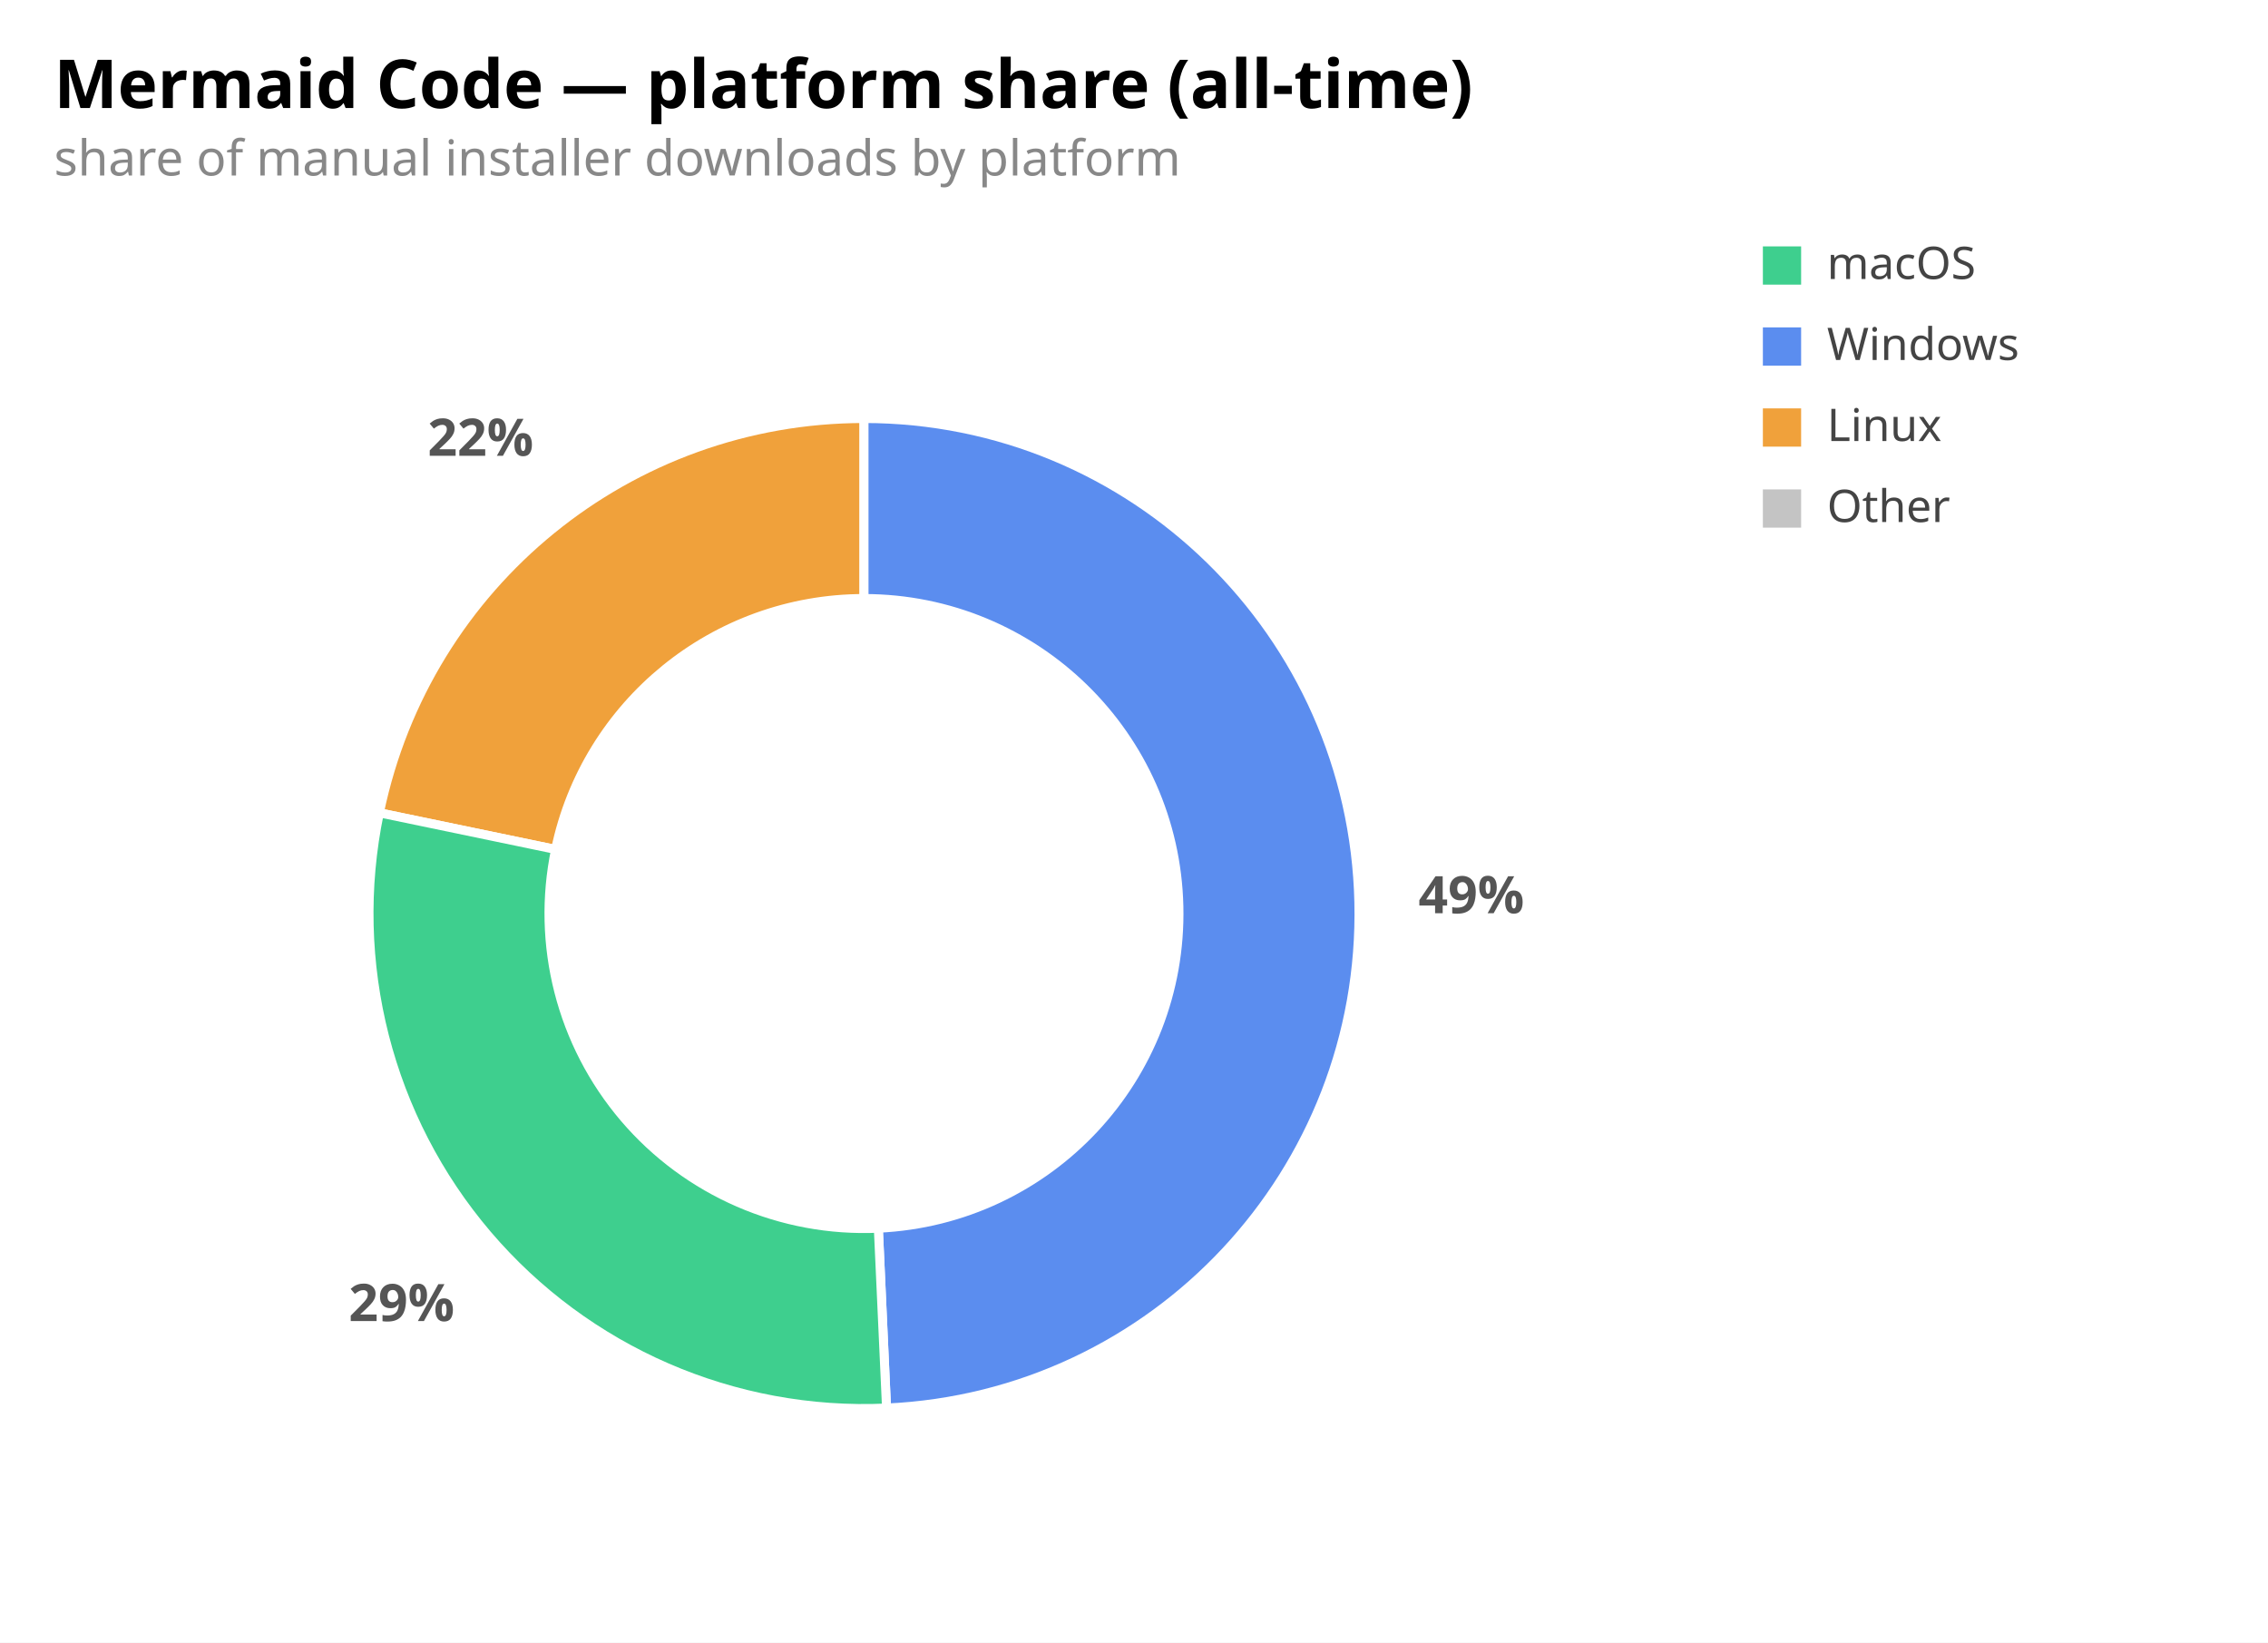
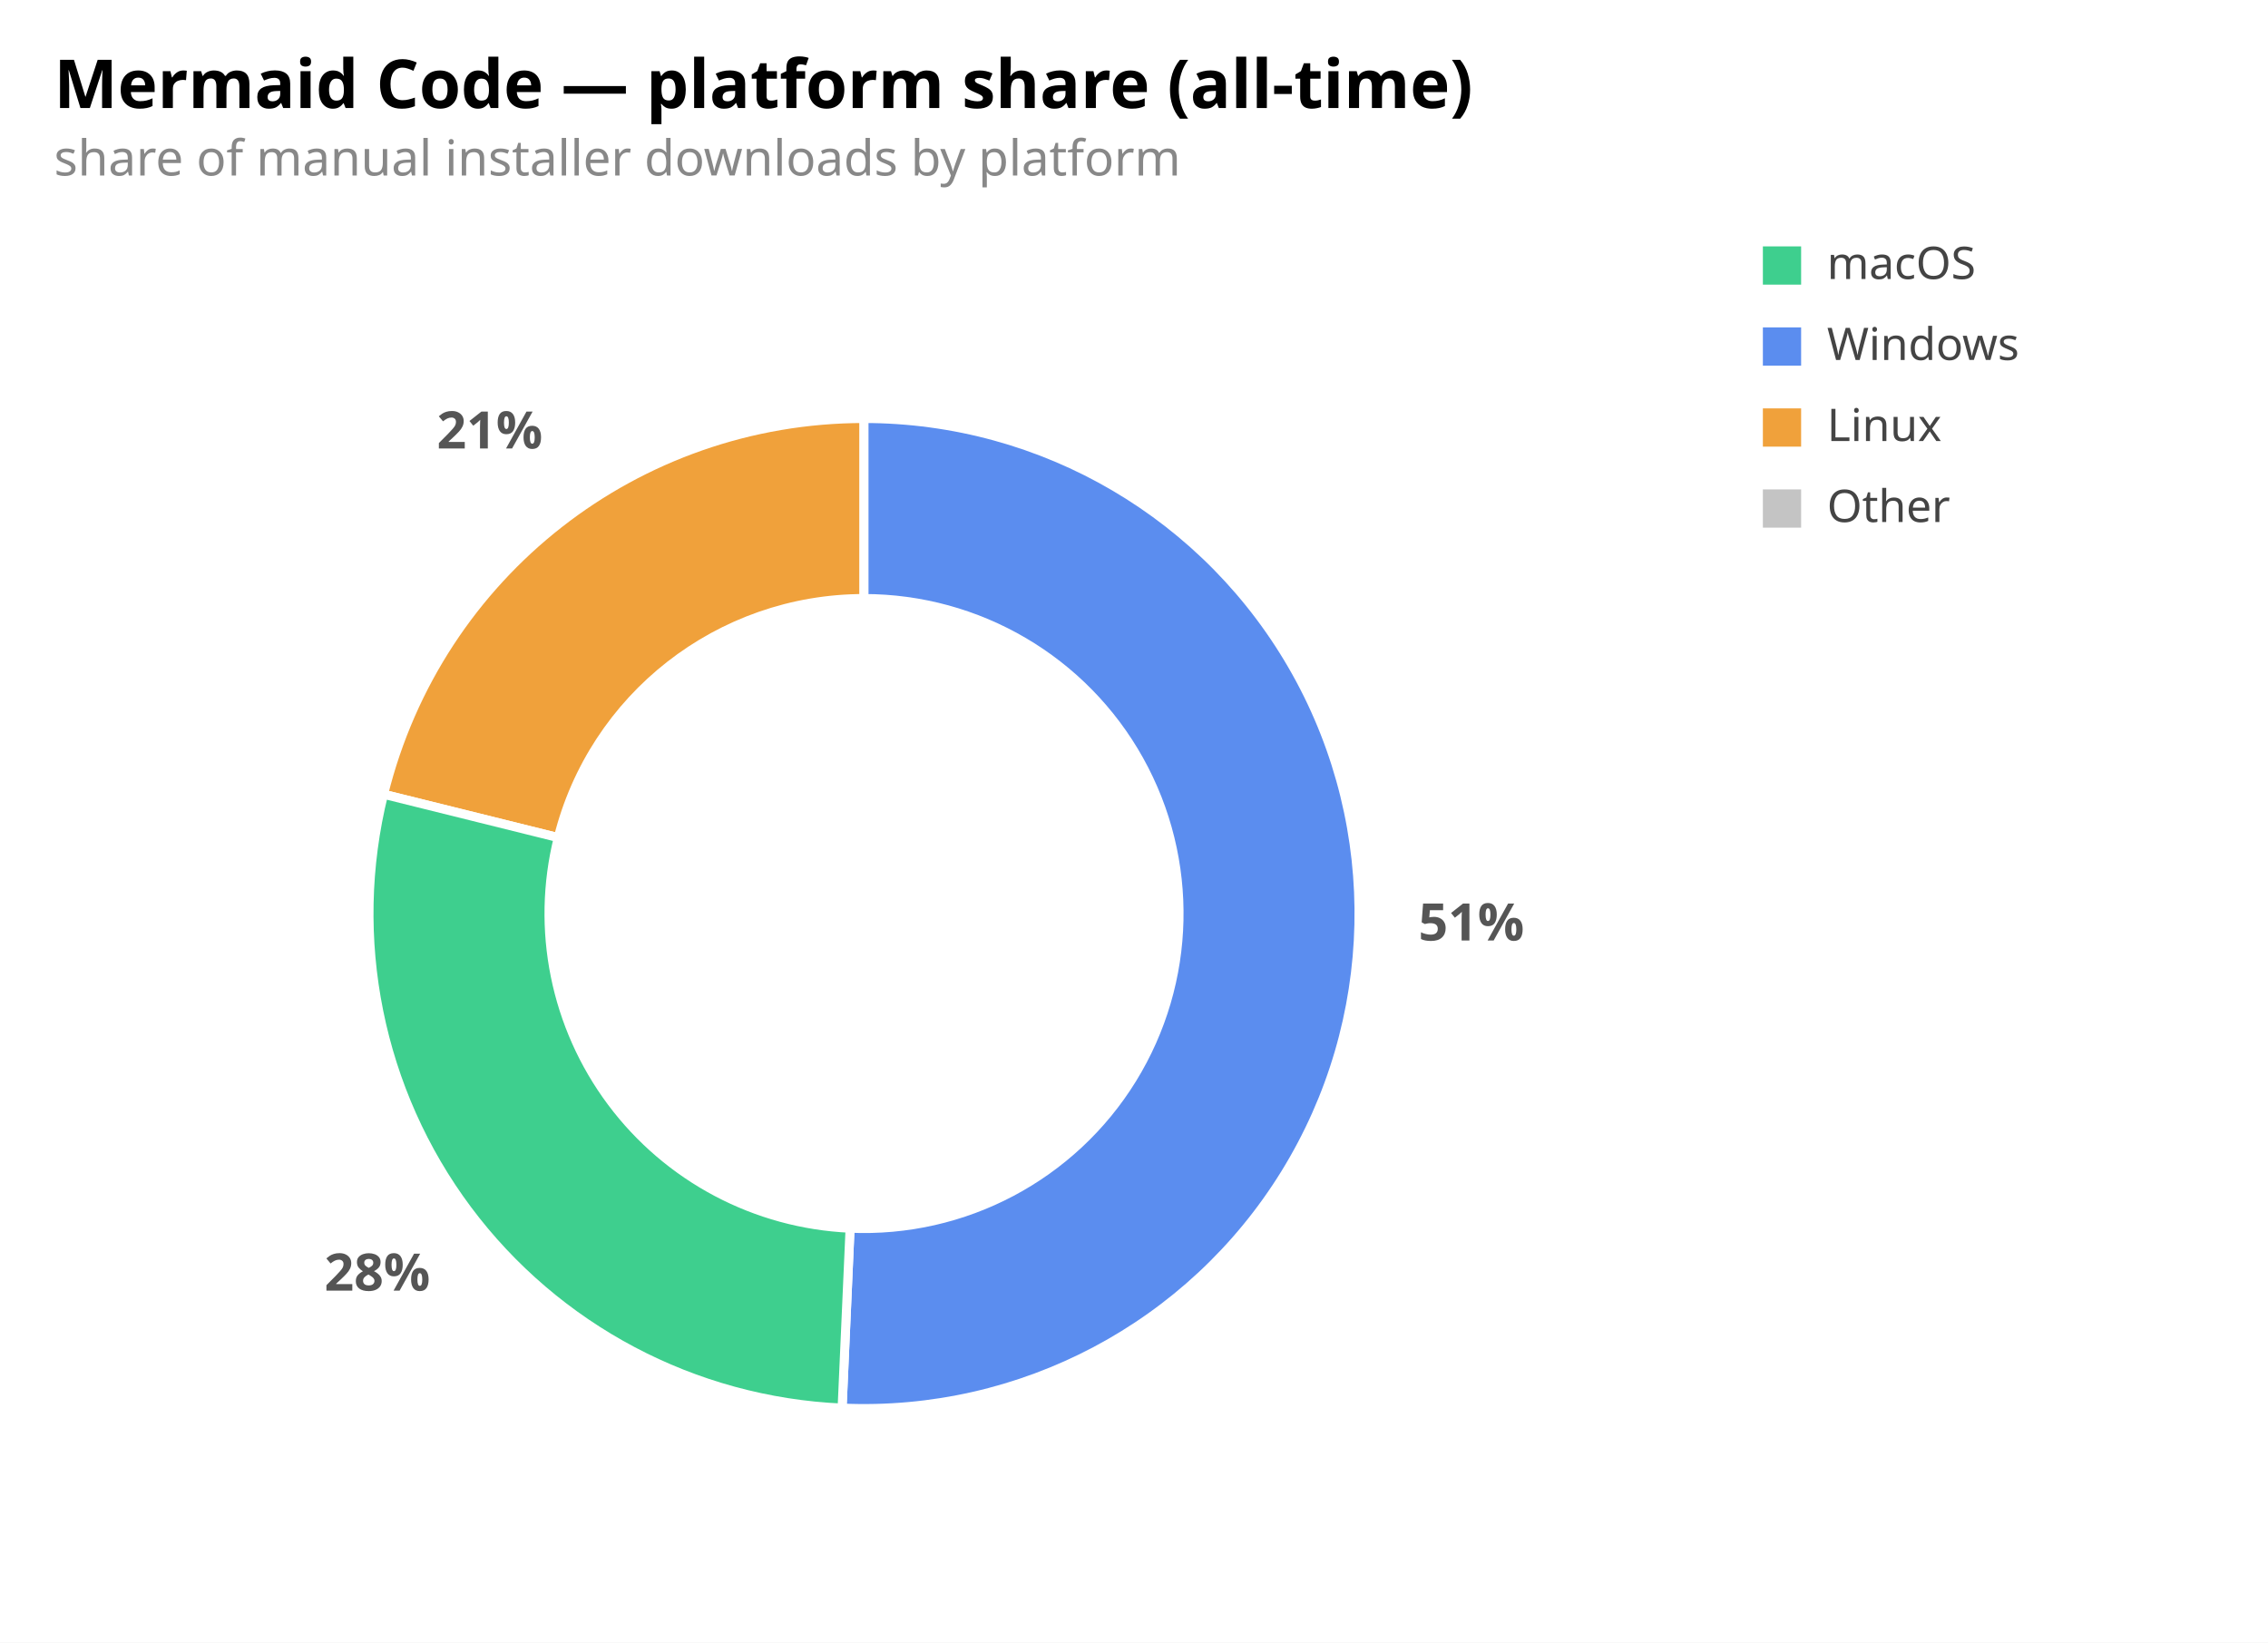
<svg xmlns="http://www.w3.org/2000/svg" version="1.1" class="marks" width="504" height="365" viewBox="0 0 504 365">
  <rect width="504" height="365" fill="white" />
  <g fill="none" stroke-miterlimit="4" transform="translate(12,53)">
    <g class="mark-group role-frame root" role="graphics-object" aria-roledescription="group mark container">
      <g transform="translate(0,0)">
        <path class="background" aria-hidden="true" d="M0,0h360v300h-360Z" />
        <g>
          <g class="mark-arc role-mark layer_0_marks" role="graphics-object" aria-roledescription="arc mark container">
-             <path aria-label="downloads: 15; platform: Linux" role="graphics-symbol" aria-roledescription="arc mark" transform="translate(180,150)" d="M0,-110A110,110,0,0,0,-107.699,-22.38L-68.536,-14.242A70,70,0,0,1,0,-70Z" fill="#f0a13b" stroke="white" stroke-width="2" />
-             <path aria-label="downloads: 34; platform: Windows" role="graphics-symbol" aria-roledescription="arc mark" transform="translate(180,150)" d="M5.007,109.886A110,110,0,0,0,0,-110L0,-70A70,70,0,0,1,3.186,69.927Z" fill="#5b8def" stroke="white" stroke-width="2" />
-             <path aria-label="downloads: 20; platform: macOS" role="graphics-symbol" aria-roledescription="arc mark" transform="translate(180,150)" d="M-107.699,-22.38A110,110,0,0,0,5.007,109.886L3.186,69.927A70,70,0,0,1,-68.536,-14.242Z" fill="#3ecf8e" stroke="white" stroke-width="2" />
+             <path aria-label="downloads: 15; platform: Linux" role="graphics-symbol" aria-roledescription="arc mark" transform="translate(180,150)" d="M0,-110A110,110,0,0,0,-106.759,-26.506L-67.937,-16.868A70,70,0,0,1,0,-70Z" fill="#f0a13b" stroke="white" stroke-width="2" />
+             <path aria-label="downloads: 36; platform: Windows" role="graphics-symbol" aria-roledescription="arc mark" transform="translate(180,150)" d="M-4.866,109.892A110,110,0,1,0,0,-110L0,-70A70,70,0,1,1,-3.096,69.931Z" fill="#5b8def" stroke="white" stroke-width="2" />
+             <path aria-label="downloads: 20; platform: macOS" role="graphics-symbol" aria-roledescription="arc mark" transform="translate(180,150)" d="M-106.759,-26.506A110,110,0,0,0,-4.866,109.892L-3.096,69.931A70,70,0,0,1,-67.937,-16.868Z" fill="#3ecf8e" stroke="white" stroke-width="2" />
          </g>
          <g class="mark-text role-mark layer_1_marks" role="graphics-object" aria-roledescription="text mark container">
-             <text aria-label="downloads: 15; platform: Linux; frac: 22%" role="graphics-symbol" aria-roledescription="text mark" text-anchor="middle" transform="translate(94.80313,48.27898)" font-family="sans-serif" font-size="11.5px" font-weight="600" fill="#555" opacity="1">22%</text>
-             <text aria-label="downloads: 34; platform: Windows; frac: 49%" role="graphics-symbol" aria-roledescription="text mark" text-anchor="middle" transform="translate(314.965,149.927)" font-family="sans-serif" font-size="11.5px" font-weight="600" fill="#555" opacity="1">49%</text>
-             <text aria-label="downloads: 20; platform: macOS; frac: 29%" role="graphics-symbol" aria-roledescription="text mark" text-anchor="middle" transform="translate(77.24546,240.5586)" font-family="sans-serif" font-size="11.5px" font-weight="600" fill="#555" opacity="1">29%</text>
+             <text aria-label="downloads: 15; platform: Linux; frac: 21%" role="graphics-symbol" aria-roledescription="text mark" text-anchor="middle" transform="translate(96.83341,46.65942)" font-family="sans-serif" font-size="11.5px" font-weight="600" fill="#555" opacity="1">21%</text>
+             <text aria-label="downloads: 36; platform: Windows; frac: 51%" role="graphics-symbol" aria-roledescription="text mark" text-anchor="middle" transform="translate(314.967,155.9865)" font-family="sans-serif" font-size="11.5px" font-weight="600" fill="#555" opacity="1">51%</text>
+             <text aria-label="downloads: 20; platform: macOS; frac: 28%" role="graphics-symbol" aria-roledescription="text mark" text-anchor="middle" transform="translate(71.84563,233.7938)" font-family="sans-serif" font-size="11.5px" font-weight="600" fill="#555" opacity="1">28%</text>
          </g>
          <g class="mark-group role-legend" role="graphics-symbol" aria-roledescription="legend" aria-label="Symbol legend for fill color with 4 values: macOS, Windows, Linux, Other">
            <g transform="translate(378,0)">
              <path class="background" aria-hidden="true" d="M0,0h72v68h-72Z" pointer-events="none" />
              <g>
                <g class="mark-group role-legend-entry">
                  <g transform="translate(0,0)">
                    <path class="background" aria-hidden="true" d="M0,0h0v0h0Z" pointer-events="none" />
                    <g>
                      <g class="mark-group role-scope" role="graphics-object" aria-roledescription="group mark container">
                        <g transform="translate(0,0)">
                          <path class="background" aria-hidden="true" d="M0,0h72v14h-72Z" pointer-events="none" opacity="1" />
                          <g>
                            <g class="mark-symbol role-legend-symbol" pointer-events="none">
                              <path transform="translate(6,6)" d="M-5,-5h10v10h-10Z" fill="#3ecf8e" stroke="white" stroke-width="1.5" opacity="1" />
                            </g>
                            <g class="mark-text role-legend-label" pointer-events="none">
                              <text text-anchor="start" transform="translate(16,9)" font-family="sans-serif" font-size="10px" fill="#444" opacity="1">macOS</text>
                            </g>
                          </g>
                          <path class="foreground" aria-hidden="true" d="" pointer-events="none" display="none" />
                        </g>
                        <g transform="translate(0,18)">
                          <path class="background" aria-hidden="true" d="M0,0h72v14h-72Z" pointer-events="none" opacity="1" />
                          <g>
                            <g class="mark-symbol role-legend-symbol" pointer-events="none">
                              <path transform="translate(6,6)" d="M-5,-5h10v10h-10Z" fill="#5b8def" stroke="white" stroke-width="1.5" opacity="1" />
                            </g>
                            <g class="mark-text role-legend-label" pointer-events="none">
                              <text text-anchor="start" transform="translate(16,9)" font-family="sans-serif" font-size="10px" fill="#444" opacity="1">Windows</text>
                            </g>
                          </g>
                          <path class="foreground" aria-hidden="true" d="" pointer-events="none" display="none" />
                        </g>
                        <g transform="translate(0,36)">
                          <path class="background" aria-hidden="true" d="M0,0h72v14h-72Z" pointer-events="none" opacity="1" />
                          <g>
                            <g class="mark-symbol role-legend-symbol" pointer-events="none">
                              <path transform="translate(6,6)" d="M-5,-5h10v10h-10Z" fill="#f0a13b" stroke="white" stroke-width="1.5" opacity="1" />
                            </g>
                            <g class="mark-text role-legend-label" pointer-events="none">
                              <text text-anchor="start" transform="translate(16,9)" font-family="sans-serif" font-size="10px" fill="#444" opacity="1">Linux</text>
                            </g>
                          </g>
                          <path class="foreground" aria-hidden="true" d="" pointer-events="none" display="none" />
                        </g>
                        <g transform="translate(0,54)">
                          <path class="background" aria-hidden="true" d="M0,0h72v14h-72Z" pointer-events="none" opacity="1" />
                          <g>
                            <g class="mark-symbol role-legend-symbol" pointer-events="none">
                              <path transform="translate(6,6)" d="M-5,-5h10v10h-10Z" fill="#c4c4c4" stroke="white" stroke-width="1.5" opacity="1" />
                            </g>
                            <g class="mark-text role-legend-label" pointer-events="none">
                              <text text-anchor="start" transform="translate(16,9)" font-family="sans-serif" font-size="10px" fill="#444" opacity="1">Other</text>
                            </g>
                          </g>
                          <path class="foreground" aria-hidden="true" d="" pointer-events="none" display="none" />
                        </g>
                      </g>
                    </g>
                    <path class="foreground" aria-hidden="true" d="" pointer-events="none" display="none" />
                  </g>
                </g>
              </g>
              <path class="foreground" aria-hidden="true" d="" pointer-events="none" display="none" />
            </g>
          </g>
          <g class="mark-group role-title">
            <g transform="translate(0,-41)">
              <path class="background" aria-hidden="true" d="M0,0h0v0h0Z" pointer-events="none" />
              <g>
                <g class="mark-text role-title-text" role="graphics-symbol" aria-roledescription="title" aria-label="Title text 'Mermaid Code — platform share (all-time)'" pointer-events="none">
                  <text text-anchor="start" transform="translate(0,12)" font-family="sans-serif" font-size="15px" font-weight="600" fill="#000" opacity="1">Mermaid Code — platform share (all-time)</text>
                </g>
                <g class="mark-text role-title-subtitle" role="graphics-symbol" aria-roledescription="subtitle" aria-label="Subtitle text 'share of manual installer downloads by platform'" pointer-events="none">
                  <text text-anchor="start" transform="translate(0,27)" font-family="sans-serif" font-size="11px" fill="#888" opacity="1">share of manual installer downloads by platform</text>
                </g>
              </g>
              <path class="foreground" aria-hidden="true" d="" pointer-events="none" display="none" />
            </g>
          </g>
        </g>
        <path class="foreground" aria-hidden="true" d="" display="none" />
      </g>
    </g>
  </g>
</svg>
